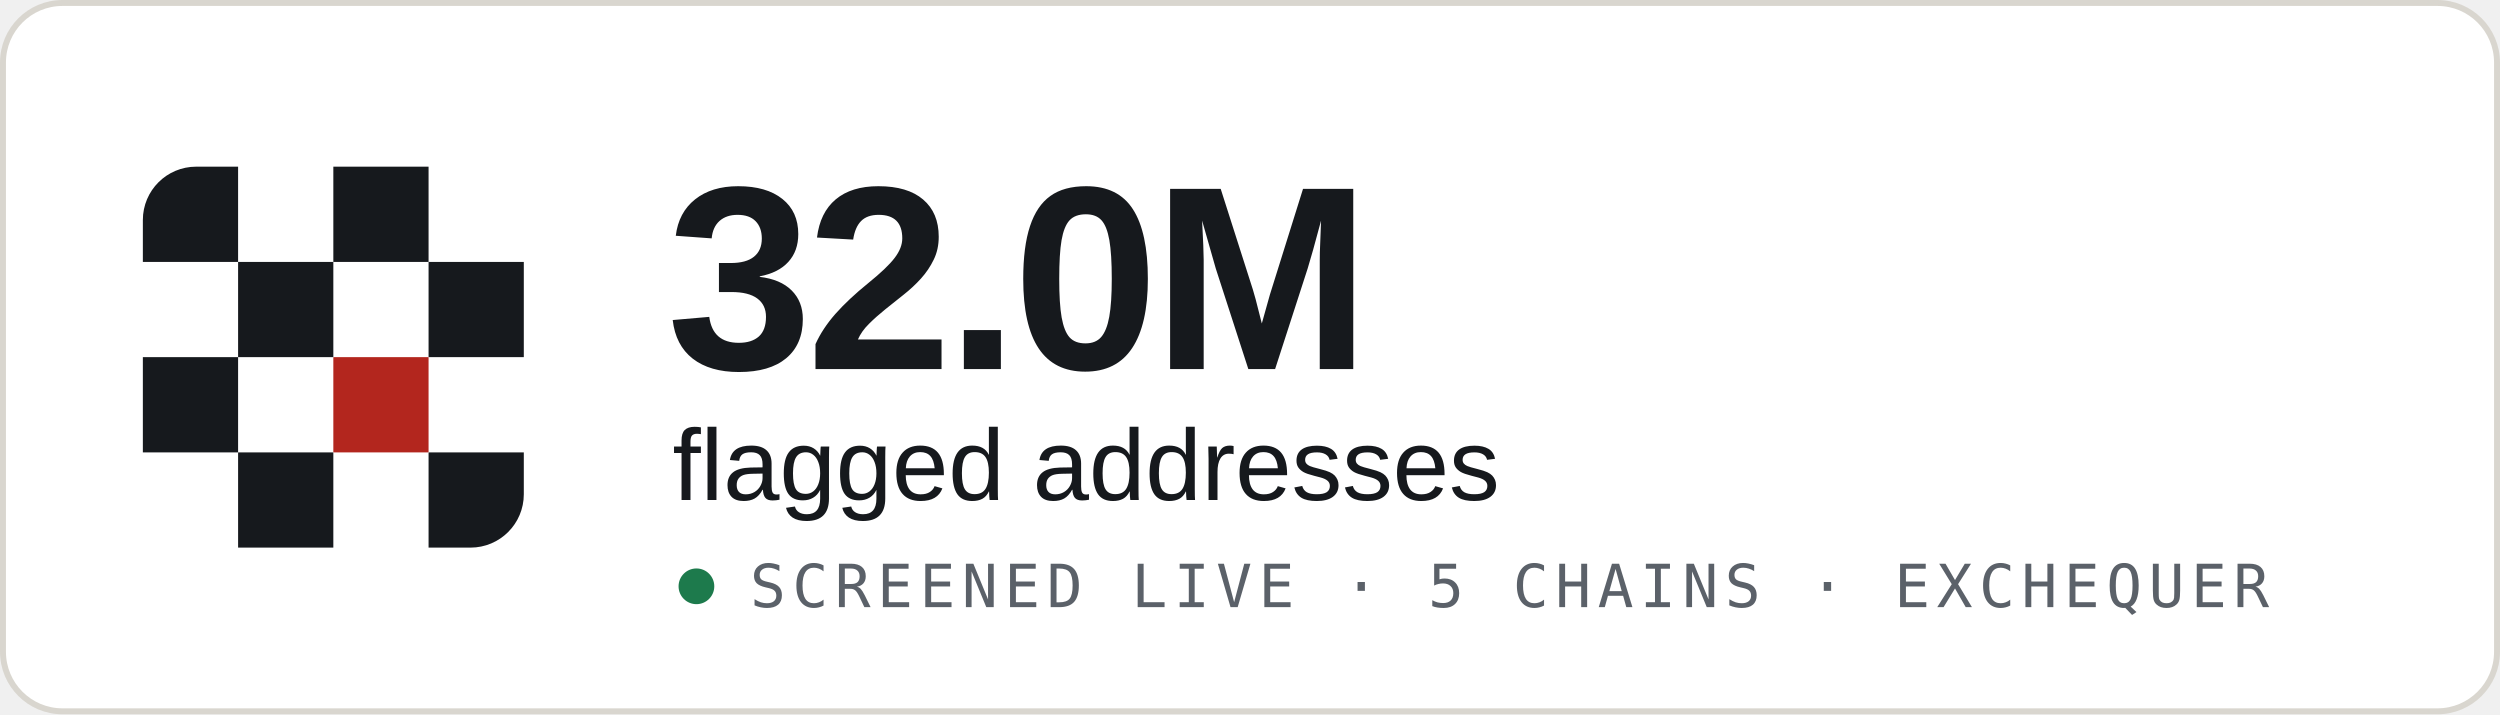
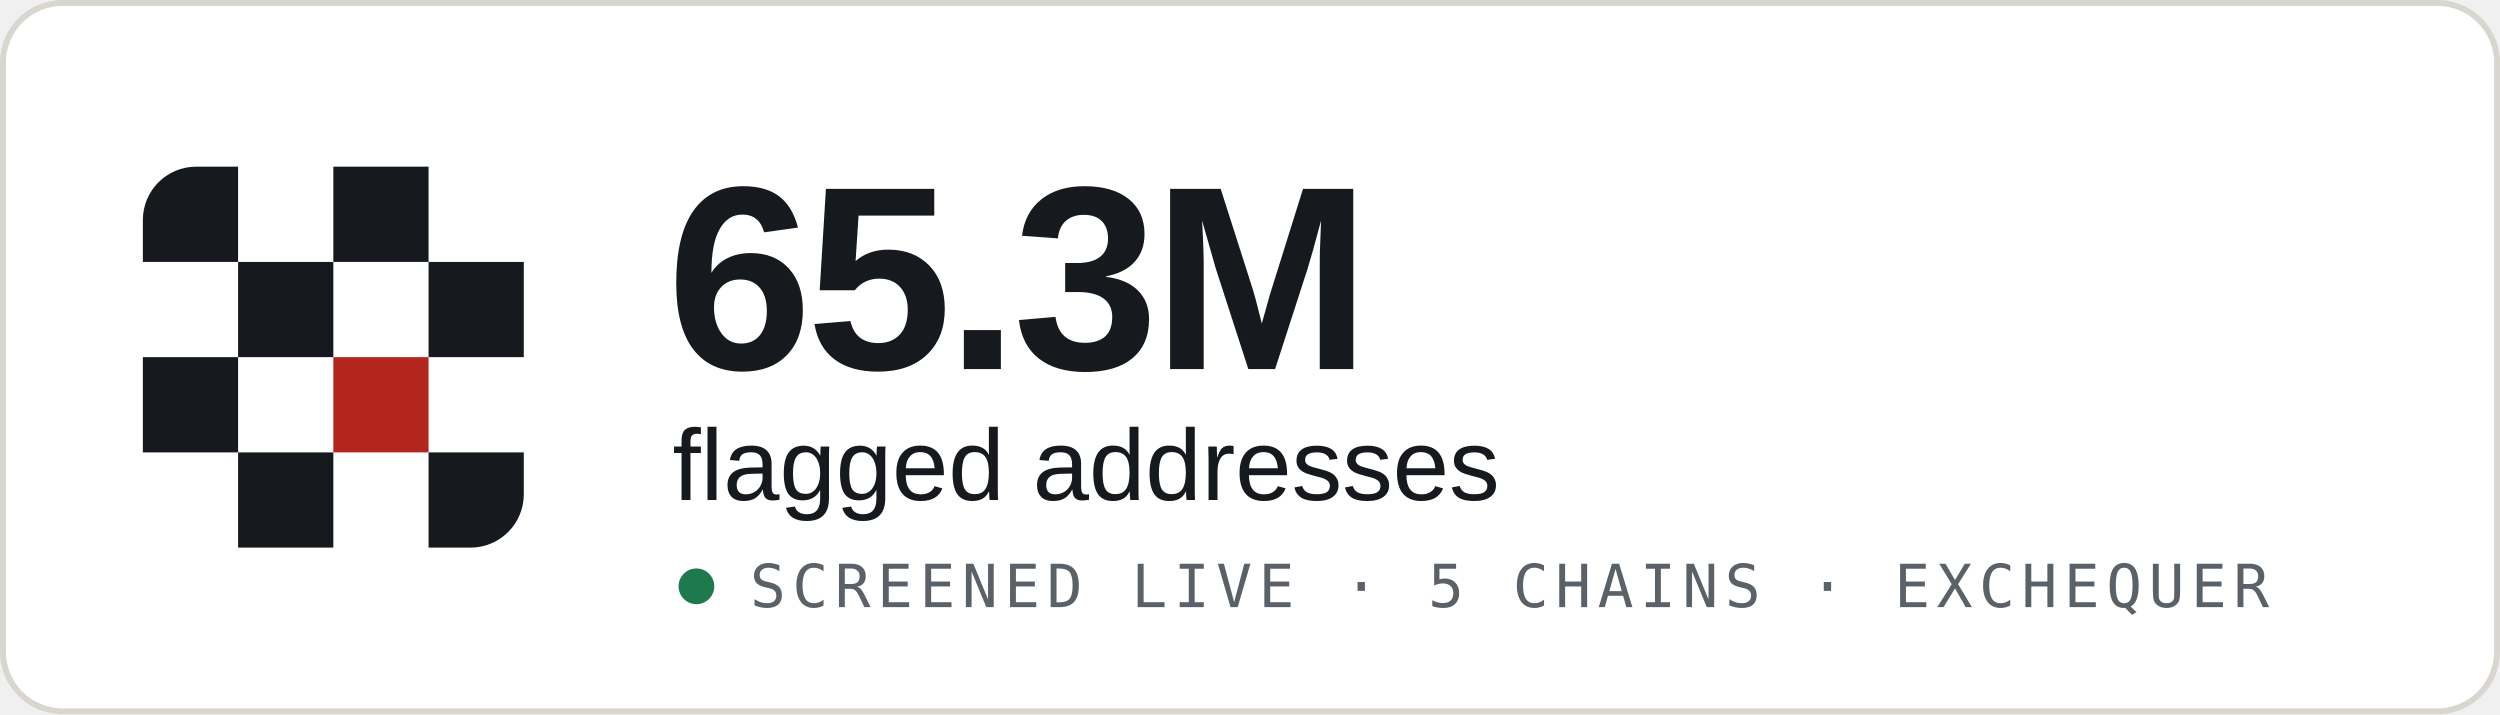
- <svg xmlns="http://www.w3.org/2000/svg" width="420" height="120" viewBox="0 0 420 120" role="img" aria-label="32.0M flagged addresses, screened live across 5 chains by Exchequer">
+ <svg xmlns="http://www.w3.org/2000/svg" width="420" height="120" viewBox="0 0 420 120" role="img" aria-label="65.3M flagged addresses, screened live across 5 chains by Exchequer">
  <rect x="0.5" y="0.5" width="419" height="119" rx="10" fill="#ffffff" stroke="#d9d6cf" />
  <clipPath id="m">
    <rect x="24" y="28" width="64" height="64" rx="8.96" />
  </clipPath>
  <g clip-path="url(#m)">
    <rect x="24" y="28" width="16" height="16" fill="#16191d" />
    <rect x="56" y="28" width="16" height="16" fill="#16191d" />
    <rect x="40" y="44" width="16" height="16" fill="#16191d" />
    <rect x="72" y="44" width="16" height="16" fill="#16191d" />
    <rect x="24" y="60" width="16" height="16" fill="#16191d" />
    <rect x="56" y="60" width="16" height="16" fill="#b3261e" />
    <rect x="40" y="76" width="16" height="16" fill="#16191d" />
    <rect x="72" y="76" width="16" height="16" fill="#16191d" />
  </g>
-   <text x="112" y="62" font-family="-apple-system, BlinkMacSystemFont, 'Segoe UI', 'Helvetica Neue', Arial, sans-serif" font-size="44" font-weight="700" fill="#16191d" letter-spacing="-1">32.0M</text>
+   <text x="112" y="62" font-family="-apple-system, BlinkMacSystemFont, 'Segoe UI', 'Helvetica Neue', Arial, sans-serif" font-size="44" font-weight="700" fill="#16191d" letter-spacing="-1">65.3M</text>
  <text x="113" y="84" font-family="-apple-system, BlinkMacSystemFont, 'Segoe UI', 'Helvetica Neue', Arial, sans-serif" font-size="17" font-weight="500" fill="#16191d">flagged addresses</text>
  <circle cx="117" cy="98.5" r="3" fill="#1d7a4c" />
  <text x="126" y="102" font-family="ui-monospace, SFMono-Regular, Menlo, Consolas, monospace" font-size="10" font-weight="500" fill="#5b6169" letter-spacing="1.1">SCREENED LIVE · 5 CHAINS · EXCHEQUER</text>
</svg>
